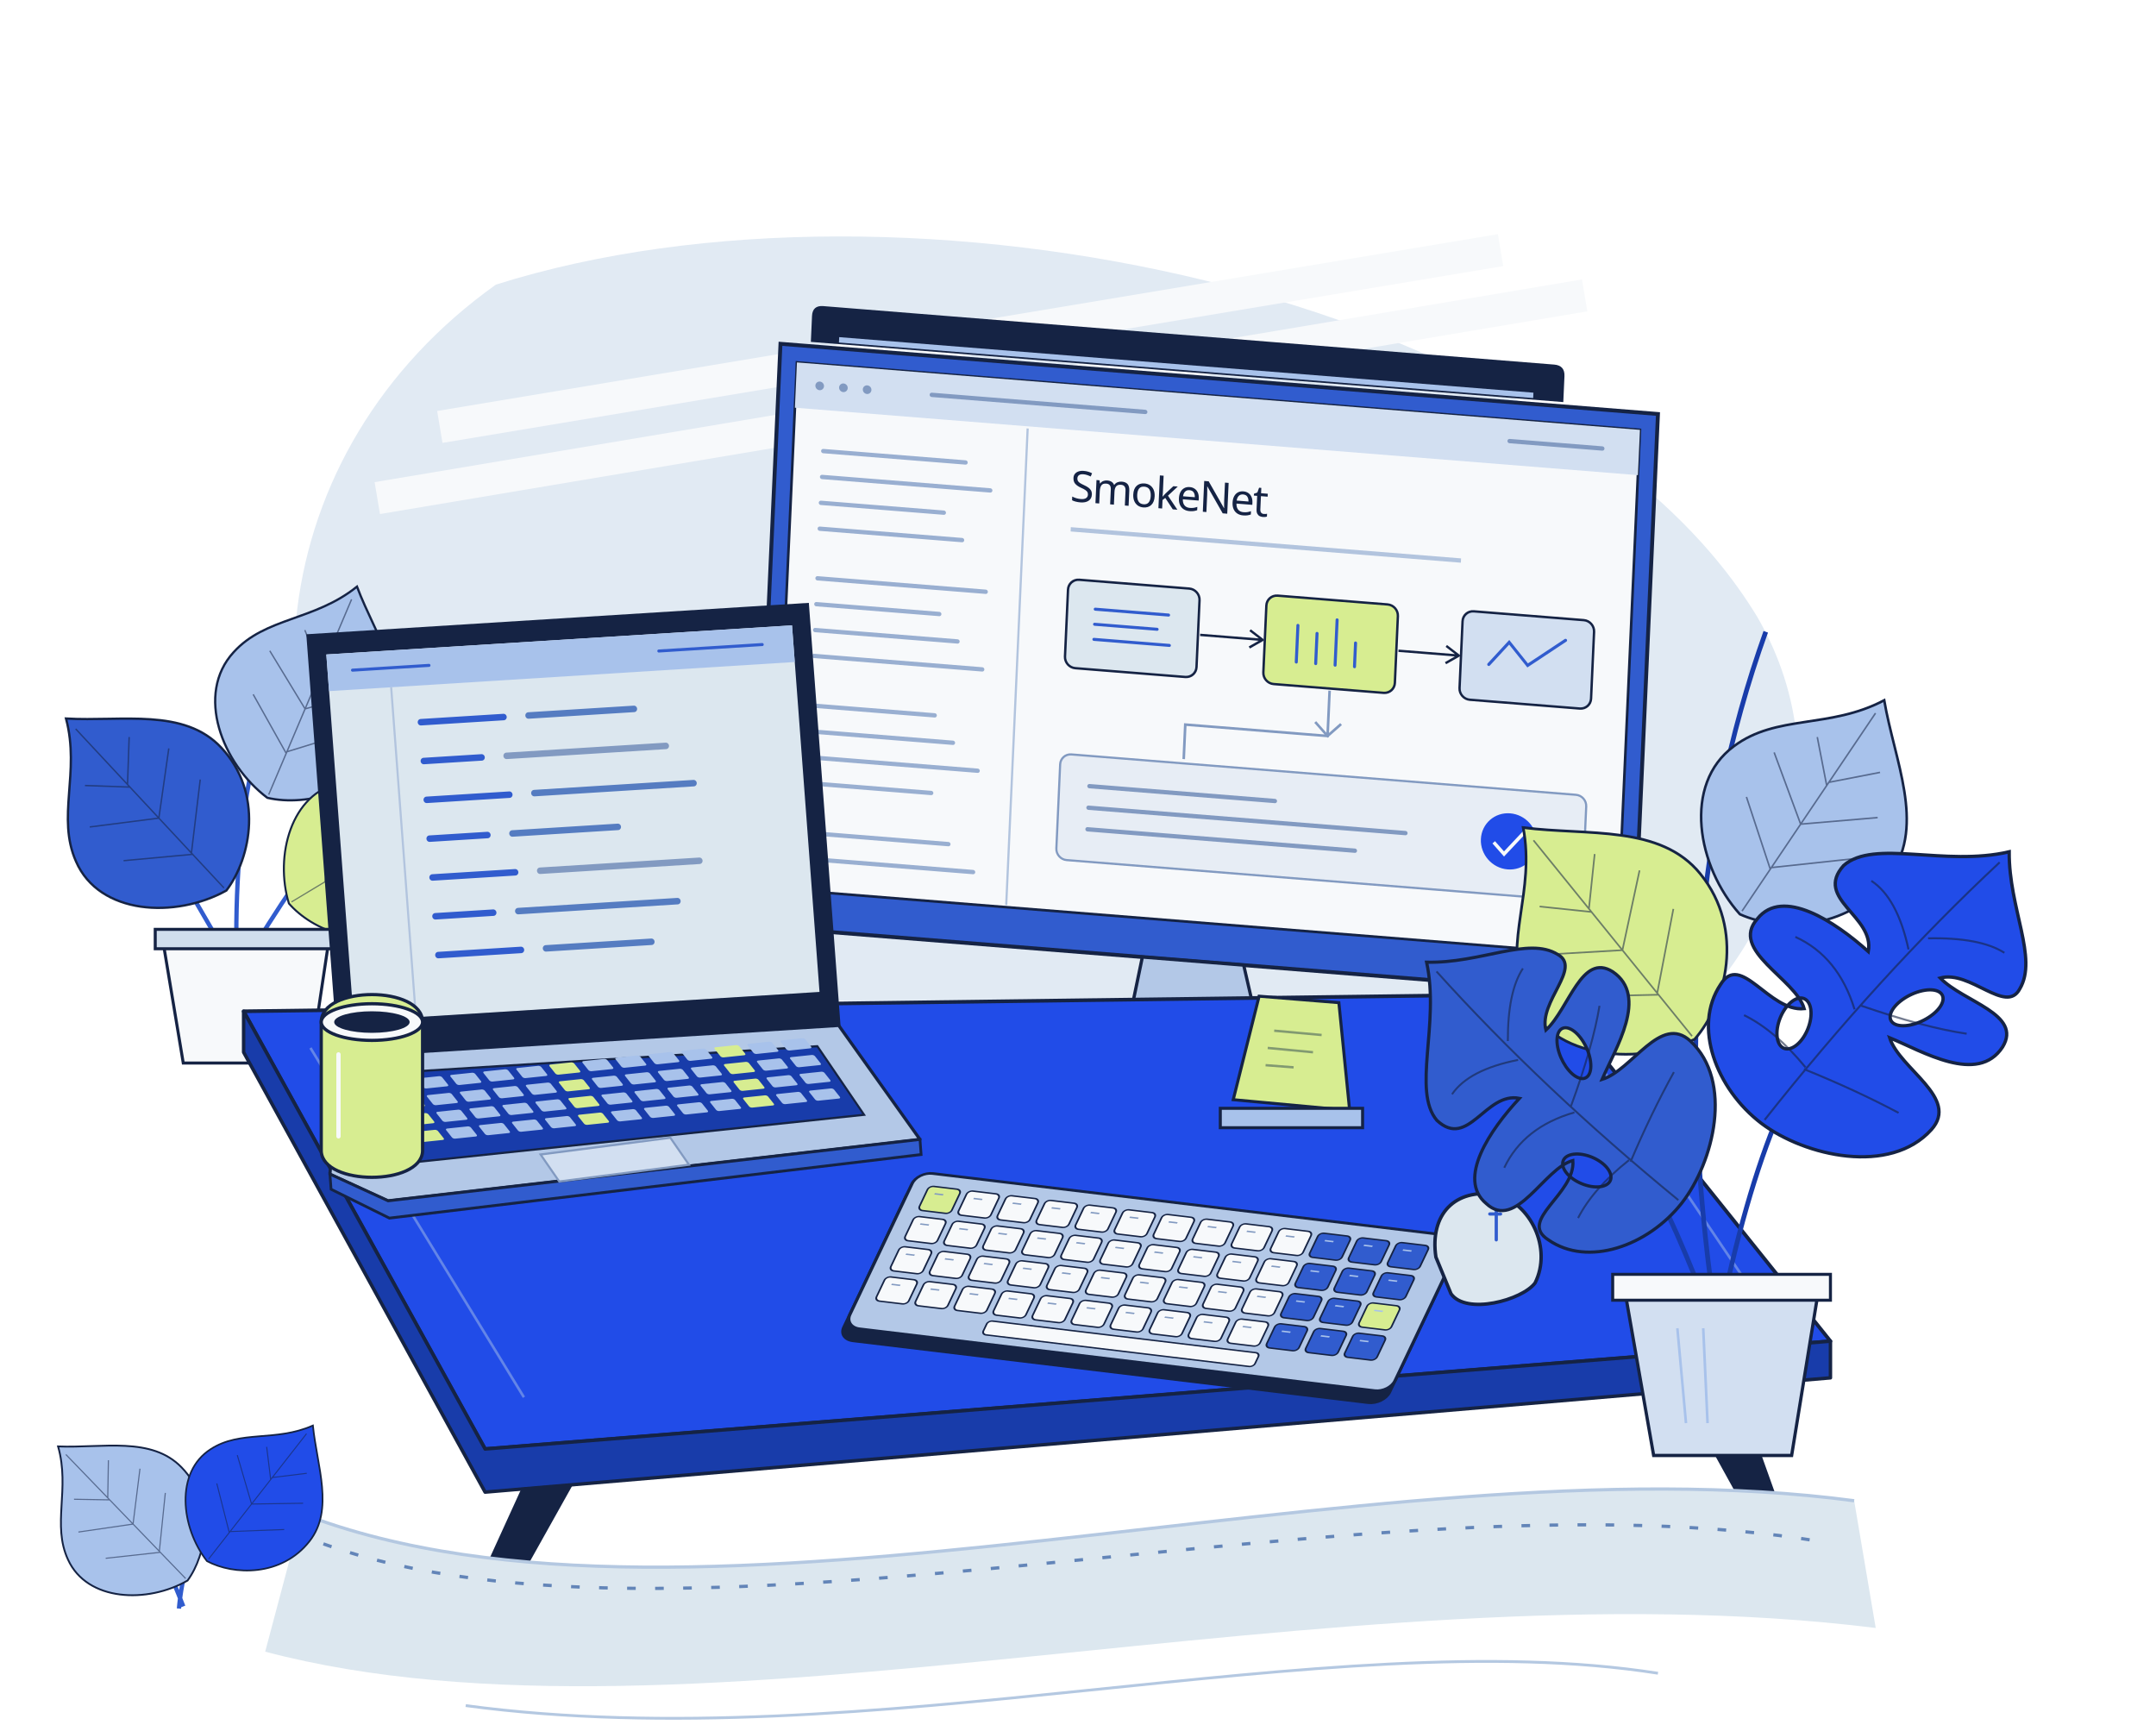
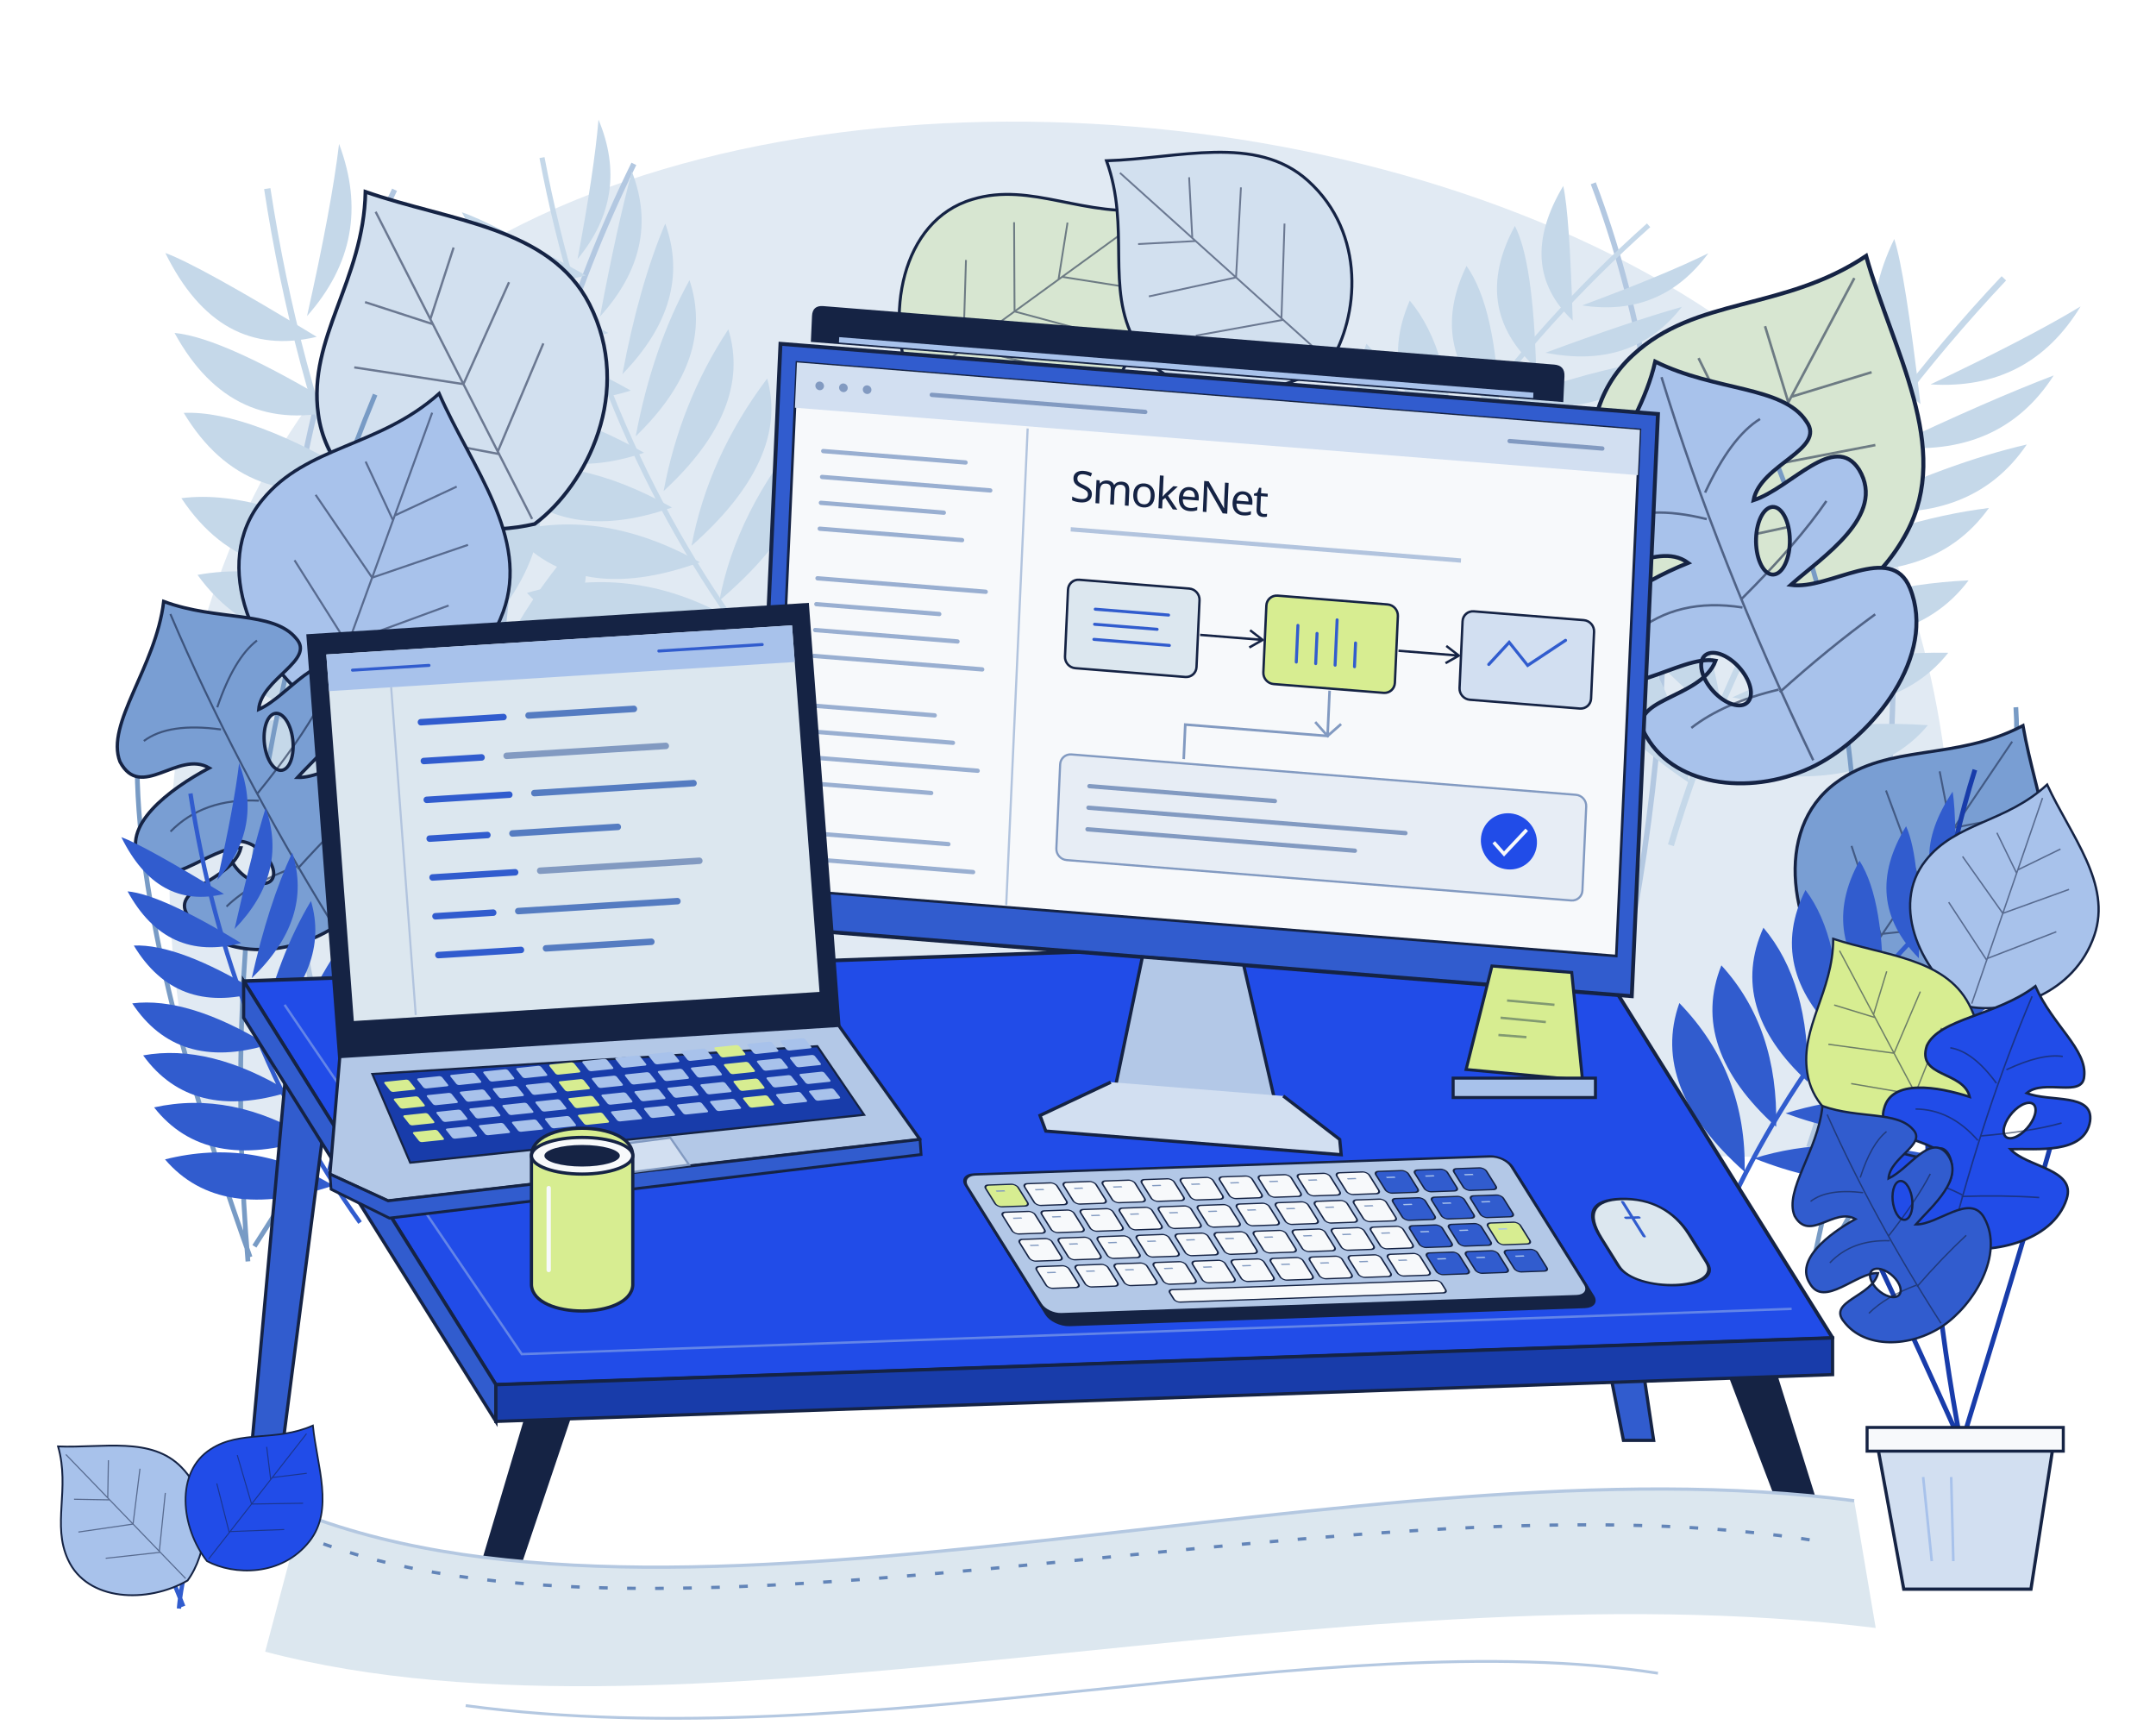
<svg xmlns="http://www.w3.org/2000/svg" viewBox="0 0 1000 800" fill="none" aria-hidden="true" class="botanical-drawing workspace-drawing">
  <defs>
    <clipPath id="botanical-duck-crop">
      <rect x="0" y="3.72" width="124" height="120.28" />
    </clipPath>
    <g id="workspace-leaf">
      <path d="M0 0C-32-8-62-39-51-70C-42-96-15-105 0-133C22-110 53-92 53-61C53-26 23-4 0 0Z" fill="currentColor" stroke="#152344" stroke-width="1.3" />
      <path d="M0-2V-125M0-28L-31-52M0-56L-32-79M0-80L-18-98M0-29L32-56M0-56L31-81M0-82L19-101" stroke="#152344" stroke-width=".8" opacity=".55" />
    </g>
    <g id="workspace-split-leaf">
      <path fill-rule="evenodd" d="M0 0C-24 2-49-11-52-32C-55-48-29-37-19-48C-30-55-59-45-59-63C-60-80-34-84-15-84C-23-97-47-85-47-104C-45-121-15-132 1-155C17-137 40-130 43-115C46-103 22-107 15-96C29-95 51-108 54-92C57-73 30-68 16-63C28-56 55-64 55-46C55-20 23-2 0 0ZM-20-32A5 9-20 1 0-16-49A5 9-20 1 0-20-32ZM19-73A4 8 22 1 0 13-87A4 8 22 1 0 19-73Z" fill="currentColor" stroke="#152344" stroke-width="1.4" />
      <path d="M0-2Q-5-80 1-149M-2-30Q-22-33-36-29M-3-62Q-23-74-42-68M-3-96Q-21-109-34-107M-2-29Q20-37 40-42M-2-65Q24-76 39-86M0-105Q16-120 28-122" stroke="#152344" stroke-width=".85" opacity=".6" />
    </g>
+     <g id="workspace-frond">
+       <path d="M0 0Q-24-130 16-267" stroke="currentColor" stroke-width="2.5" />
+       <g>
+         <path d="M-5 -26Q-74 -34 -87 -81Q-35 -71 -5 -26Z" fill="currentColor" />
+         <path d="M-5 -35Q62 -51 71 -91Q22 -70 -5 -35Z" fill="currentColor" />
+       </g>
+       <g>
+         <path d="M-5 -56Q-69 -64 -80 -111Q-35 -101 -5 -56Z" fill="currentColor" />
+         <path d="M-5 -65Q57 -81 65 -121Q22 -100 -5 -65Z" fill="currentColor" />
+       </g>
+       <g>
+         <path d="M-5 -86Q-64 -94 -73 -141Q-35 -131 -5 -86Z" fill="currentColor" />
+         <path d="M-5 -95Q52 -111 59 -151Q22 -130 -5 -95Z" fill="currentColor" />
+       </g>
+       <g>
+         <path d="M-5 -116Q-59 -124 -66 -171Q-35 -161 -5 -116Z" fill="currentColor" />
+         <path d="M-5 -125Q47 -141 53 -181Q22 -160 -5 -125Z" fill="currentColor" />
+       </g>
+       <g>
+         <path d="M3 -146Q-46 -154 -51 -201Q-27 -191 3 -146Z" fill="currentColor" />
+         <path d="M3 -155Q50 -171 55 -211Q30 -190 3 -155Z" fill="currentColor" />
+       </g>
+       <g>
+         <path d="M6 -176Q-38 -184 -41 -231Q-24 -221 6 -176Z" fill="currentColor" />
+         <path d="M6 -185Q48 -201 52 -241Q33 -220 6 -185Z" fill="currentColor" />
+       </g>
+       <g>
+         <path d="M9 -206Q-30 -214 -31 -261Q-21 -251 9 -206Z" fill="currentColor" />
+         <path d="M9 -215Q46 -231 49 -271Q36 -250 9 -215Z" fill="currentColor" />
+       </g>
+     </g>
  </defs>
  <g data-botanical-layer="back">
-     <path d="M230 132C420 72 724 136 815 286C858 360 822 443 768 485L189 453C106 349 122 209 230 132Z" fill="#e1eaf3" />
-     <path d="M204 198L696 116M175 231L735 137" stroke="#f7f9fb" stroke-width="15" />
-     <path d="M110 454Q106 346 143 289M111 453Q62 369 52 349M112 449Q163 363 190 359" stroke="#315cce" stroke-width="2" />
-     <use href="#workspace-leaf" transform="translate(124 370) rotate(23) scale(.8)" color="#a8c2eb" />
-     <use href="#workspace-leaf" transform="translate(105 413) rotate(-43) scale(.82)" color="#315cce" />
-     <use href="#workspace-leaf" transform="translate(134 419) rotate(59) scale(.7)" color="#d7ed91" />
-     <path d="M75 433H153L144 493H85Z" fill="#f7f9fb" stroke="#152344" stroke-width="1.4" />
-     <path d="M72 431H156V440H72Z" fill="#d0deed" stroke="#152344" stroke-width="1.4" />
-     <g transform="matrix(1 .08 -.045 1 369 160)">
+     <path d="M94 521C52 365 96 192 220 116C373 25 638 41 794 145C900 214 934 416 881 538Z" fill="#e1eaf3" />
+     <g stroke="#b3c8e1" stroke-width="2.5" fill="none">
+       <path d="M159 517Q92 277 183 88M240 484Q205 257 294 76M742 498Q803 254 739 85M839 532Q915 304 843 132" />
+     </g>
+     <g color="#c5d8e9">
+       <use href="#workspace-frond" transform="translate(240 381) rotate(-25) scale(1.18)" />
+       <use href="#workspace-frond" transform="translate(353 306) rotate(-27) scale(.95)" />
+       <use href="#workspace-frond" transform="translate(622 305) rotate(32) scale(.92)" />
+       <use href="#workspace-frond" transform="translate(775 392) rotate(27) scale(1.14)" />
+     </g>
+     <use href="#workspace-leaf" transform="translate(248 243) rotate(-27) scale(1.3)" color="#d2e0ef" />
+     <use href="#workspace-leaf" transform="translate(423 179) rotate(54) scale(1.05)" color="#d7e6d1" />
+     <use href="#workspace-leaf" transform="translate(617 168) rotate(-48) scale(1.05)" color="#d2e0ef" />
+     <use href="#workspace-leaf" transform="translate(775 289) rotate(28) scale(1.45)" color="#d7e6d1" />
+     <g stroke="#789bc5" stroke-width="2.2">
+       <path d="M115 585Q97 369 174 183M116 583Q55 413 65 328M118 578Q215 427 222 350" />
+       <path d="M842 581Q893 357 811 185M847 583Q941 421 935 328" />
+     </g>
+     <use href="#workspace-leaf" transform="translate(150 330) rotate(20) scale(1.18)" color="#a8c2eb" />
+     <use href="#workspace-split-leaf" transform="translate(155 430) rotate(-28) scale(1.1)" color="#799ed3" />
+     <use href="#workspace-leaf" transform="translate(190 463) rotate(49) scale(.95)" color="#d7ed91" />
+     <use href="#workspace-split-leaf" transform="translate(842 355) rotate(-22) scale(1.3)" color="#a8c2eb" />
+     <use href="#workspace-leaf" transform="translate(855 460) rotate(34) scale(1.12)" color="#799ed3" />
+     <use href="#workspace-frond" transform="translate(800 564) rotate(35) scale(.85)" color="#315cce" />
+     <use href="#workspace-frond" transform="translate(167 567) rotate(-25) scale(.8)" color="#315cce" />
+   </g>
+   <g data-botanical-layer="middle">
+     <g data-workspace-item="desk">
+       <path d="M135 471L116 679H130L157 470M711 455L753 668H767L735 454" fill="#315cce" stroke="#152344" stroke-width="1.5" />
+       <path d="M244 655L216 749H234L266 654M822 630L851 723H834L799 631" fill="#152344" />
+       <path d="M113 455L733 433.3L850 620.5L230 642.2Z" fill="#214ce8" stroke="#152344" stroke-width="1.7" stroke-linejoin="round" />
+       <path d="M113 455L230 642.2V659.2L113 472Z" fill="#315cce" stroke="#152344" stroke-width="1.5" />
+       <path d="M230 642.2L850 620.5V637.5L230 659.2Z" fill="#183caa" stroke="#152344" stroke-width="1.5" />
+       <path d="M132 466L242 628L831 607" stroke="#6385e8" stroke-width="1.1" />
+     </g>
+     <g data-workspace-item="monitor" transform="matrix(1 .08 -.045 1 369 160)">
      <path d="M12-19H351Q356-19 356-14V-2H7V-14Q7-19 12-19Z" fill="#152344" />
      <path d="M20-4H342" stroke="#a8c2eb" stroke-width="2.5" />
      <path d="M-7 0H400V270H-7Z" fill="#315cce" stroke="#152344" stroke-width="1.8" />
      <path d="M1 8H392V252H1Z" fill="#f7f9fb" stroke="#152344" stroke-width="1.2" />
      <path d="M1 8H392V29H1Z" fill="#d2dff1" />
      <circle cx="12" cy="18" r="2" fill="#829ac1" />
      <circle cx="23" cy="18" r="2" fill="#829ac1" />
      <circle cx="34" cy="18" r="2" fill="#829ac1" />
      <path d="M64 18H163M332 18H375" stroke="#829ac1" stroke-width="2" stroke-linecap="round" />
      <path d="M109 30V251" stroke="#b2c4de" />
      <g stroke="#99afd1" stroke-width="2" stroke-linecap="round">
        <path d="M15 48h66" />
        <path d="M15 60h78" />
        <path d="M15 72h57" />
        <path d="M15 84h66" />
        <path d="M15 107h78" />
        <path d="M15 119h57" />
        <path d="M15 131h66" />
        <path d="M15 143h78" />
        <path d="M15 166h57" />
        <path d="M15 178h66" />
        <path d="M15 190h78" />
        <path d="M15 202h57" />
        <path d="M15 225h66" />
        <path d="M15 237h78" />
      </g>
      <text x="130" y="62" fill="#152344" font-family="sans-serif" font-size="20" letter-spacing="-.8">SmokeNet</text>
      <path d="M131 75H312" stroke="#b2c4de" stroke-width="2" />
      <g stroke="#152344" stroke-width="1.1" stroke-linejoin="round">
        <rect x="131" y="98" width="61" height="41" rx="5" fill="#dce7ef" />
        <rect x="223" y="98" width="61" height="41" rx="5" fill="#d7ed91" />
        <rect x="314" y="98" width="61" height="41" rx="5" fill="#d2dff1" />
        <path d="M193 119H222M216 115L222 119L216 123M285 119H313M307 115L313 119L307 123" />
      </g>
      <g stroke="#315cce" stroke-width="1.4" stroke-linecap="round">
        <path d="M144 111H178M144 118H173M144 125H179M238 111V128M247 114V128M256 107V128M265 117V128M327 122L336 111L345 121L362 108" />
      </g>
      <path d="M254 140V161H188V177M248 155L254 161L260 155" stroke="#829ac1" stroke-width="1.2" />
      <rect x="131" y="179" width="244" height="49" rx="5" fill="#e7edf5" stroke="#829ac1" />
      <path d="M145 193H231M145 203H292M145 213H269" stroke="#829ac1" stroke-width="2" stroke-linecap="round" />
      <circle cx="340" cy="203" r="13" fill="#214ce8" />
      <path d="M333 204L338 209L348 197" stroke="#f7f9fb" stroke-width="1.6" />
      <path d="M173 270L161 345H241L220 270Z" fill="#b3c8e7" stroke="#152344" stroke-width="1.5" />
      <path d="M161 329L129 347L132 354H269L268 347L241 329" fill="#d2dff1" stroke="#152344" stroke-width="1.5" />
    </g>
-   </g>
-   <g data-botanical-layer="middle">
-     <path d="M113 469L720 461L849 622L225 672Z" fill="#214ce8" stroke="#152344" stroke-width="1.7" stroke-linejoin="round" />
-     <path d="M225 672L849 622V639L225 692L113 488V469Z" fill="#183caa" stroke="#152344" stroke-width="1.6" stroke-linejoin="round" />
-     <path d="M242 690L216 747H233L266 688M806 644L831 714H817L780 647" fill="#152344" />
-     <path d="M144 486L243 648M736 485L817 605" stroke="#6385e8" stroke-width="1.2" />
-     <g transform="matrix(.96 -.06 .075 1 143 295)">
+     <g data-workspace-item="laptop" transform="matrix(.96 -.06 .075 1 143 295)">
      <path d="M0 0H241V195H0Z" fill="#152344" stroke="#152344" stroke-width="1.8" />
      <path d="M8 9H233V179H8Z" fill="#dce7ef" />
      <path d="M8 9H233V26H8Z" fill="#a8c2eb" />
      <path d="M20 17H57M168 17H218" stroke="#315cce" stroke-width="1.4" stroke-linecap="round" />
      <path d="M38 26V178" stroke="#b2c4de" />
      <g stroke-width="3" stroke-linecap="round">
        <path d="M51 43h40" stroke="#315cce" />
        <path d="M103 43h51" stroke="#557cc1" />
      </g>
      <g stroke-width="3" stroke-linecap="round">
        <path d="M51 61h28" stroke="#315cce" />
        <path d="M91 61h77" stroke="#829ac1" />
      </g>
      <g stroke-width="3" stroke-linecap="round">
        <path d="M51 79h40" stroke="#315cce" />
        <path d="M103 79h77" stroke="#557cc1" />
      </g>
      <g stroke-width="3" stroke-linecap="round">
        <path d="M51 97h28" stroke="#315cce" />
        <path d="M91 97h51" stroke="#557cc1" />
      </g>
      <g stroke-width="3" stroke-linecap="round">
        <path d="M51 115h40" stroke="#315cce" />
        <path d="M103 115h77" stroke="#829ac1" />
      </g>
      <g stroke-width="3" stroke-linecap="round">
        <path d="M51 133h28" stroke="#315cce" />
        <path d="M91 133h77" stroke="#557cc1" />
      </g>
      <g stroke-width="3" stroke-linecap="round">
        <path d="M51 151h40" stroke="#315cce" />
        <path d="M103 151h51" stroke="#557cc1" />
      </g>
      <path d="M0 195H241L276 250L18 263L-9 249Z" fill="#b3c8e7" stroke="#152344" stroke-width="1.5" stroke-linejoin="round" />
      <path d="M-9 249L18 263L276 250V257L18 271L-9 256Z" fill="#315cce" stroke="#152344" stroke-width="1.3" />
      <path d="M15 204H230L250 237L30 246Z" fill="#183caa" stroke="#152344" />
      <g transform="matrix(1 -.04 .5 .7 20 208)">
        <rect x="0" width="12" height="7" rx="1" fill="#d7ed91" />
        <rect x="16" width="12" height="7" rx="1" fill="#a8c2eb" />
        <rect x="32" width="12" height="7" rx="1" fill="#a8c2eb" />
        <rect x="48" width="12" height="7" rx="1" fill="#a8c2eb" />
        <rect x="64" width="12" height="7" rx="1" fill="#a8c2eb" />
        <rect x="80" width="12" height="7" rx="1" fill="#d7ed91" />
        <rect x="96" width="12" height="7" rx="1" fill="#a8c2eb" />
        <rect x="112" width="12" height="7" rx="1" fill="#a8c2eb" />
        <rect x="128" width="12" height="7" rx="1" fill="#a8c2eb" />
        <rect x="144" width="12" height="7" rx="1" fill="#a8c2eb" />
        <rect x="160" width="12" height="7" rx="1" fill="#d7ed91" />
        <rect x="176" width="12" height="7" rx="1" fill="#a8c2eb" />
        <rect x="192" width="12" height="7" rx="1" fill="#a8c2eb" />
      </g>
      <g transform="matrix(1 -.04 .5 .7 24 216)">
        <rect x="0" width="12" height="7" rx="1" fill="#d7ed91" />
        <rect x="16" width="12" height="7" rx="1" fill="#a8c2eb" />
        <rect x="32" width="12" height="7" rx="1" fill="#a8c2eb" />
        <rect x="48" width="12" height="7" rx="1" fill="#a8c2eb" />
        <rect x="64" width="12" height="7" rx="1" fill="#a8c2eb" />
        <rect x="80" width="12" height="7" rx="1" fill="#d7ed91" />
        <rect x="96" width="12" height="7" rx="1" fill="#a8c2eb" />
        <rect x="112" width="12" height="7" rx="1" fill="#a8c2eb" />
        <rect x="128" width="12" height="7" rx="1" fill="#a8c2eb" />
        <rect x="144" width="12" height="7" rx="1" fill="#a8c2eb" />
        <rect x="160" width="12" height="7" rx="1" fill="#d7ed91" />
        <rect x="176" width="12" height="7" rx="1" fill="#a8c2eb" />
        <rect x="192" width="12" height="7" rx="1" fill="#a8c2eb" />
      </g>
      <g transform="matrix(1 -.04 .5 .7 28 224)">
        <rect x="0" width="12" height="7" rx="1" fill="#d7ed91" />
        <rect x="16" width="12" height="7" rx="1" fill="#a8c2eb" />
        <rect x="32" width="12" height="7" rx="1" fill="#a8c2eb" />
        <rect x="48" width="12" height="7" rx="1" fill="#a8c2eb" />
        <rect x="64" width="12" height="7" rx="1" fill="#a8c2eb" />
        <rect x="80" width="12" height="7" rx="1" fill="#d7ed91" />
        <rect x="96" width="12" height="7" rx="1" fill="#a8c2eb" />
        <rect x="112" width="12" height="7" rx="1" fill="#a8c2eb" />
        <rect x="128" width="12" height="7" rx="1" fill="#a8c2eb" />
        <rect x="144" width="12" height="7" rx="1" fill="#a8c2eb" />
        <rect x="160" width="12" height="7" rx="1" fill="#d7ed91" />
        <rect x="176" width="12" height="7" rx="1" fill="#a8c2eb" />
        <rect x="192" width="12" height="7" rx="1" fill="#a8c2eb" />
      </g>
      <g transform="matrix(1 -.04 .5 .7 32 232)">
        <rect x="0" width="12" height="7" rx="1" fill="#d7ed91" />
        <rect x="16" width="12" height="7" rx="1" fill="#a8c2eb" />
        <rect x="32" width="12" height="7" rx="1" fill="#a8c2eb" />
        <rect x="48" width="12" height="7" rx="1" fill="#a8c2eb" />
        <rect x="64" width="12" height="7" rx="1" fill="#a8c2eb" />
        <rect x="80" width="12" height="7" rx="1" fill="#d7ed91" />
        <rect x="96" width="12" height="7" rx="1" fill="#a8c2eb" />
        <rect x="112" width="12" height="7" rx="1" fill="#a8c2eb" />
        <rect x="128" width="12" height="7" rx="1" fill="#a8c2eb" />
        <rect x="144" width="12" height="7" rx="1" fill="#a8c2eb" />
        <rect x="160" width="12" height="7" rx="1" fill="#d7ed91" />
        <rect x="176" width="12" height="7" rx="1" fill="#a8c2eb" />
        <rect x="192" width="12" height="7" rx="1" fill="#a8c2eb" />
      </g>
      <path d="M93 246L156 242L164 255L101 259Z" fill="#d2dff1" stroke="#829ac1" />
    </g>
-     <g transform="matrix(1 .12 -.38 .8 423 549)">
+     <g data-workspace-item="keyboard" transform="matrix(1 -.035 .45 .72 448.25 549.95)">
      <rect x="0" y="0" width="253" height="90" rx="7" fill="#152344" stroke="#152344" stroke-width="1.5" />
      <rect x="0" y="-7" width="253" height="90" rx="7" fill="#b3c8e7" stroke="#152344" stroke-width="1.5" />
      <g>
        <g transform="translate(8 0)">
          <rect width="15" height="14" rx="2.2" fill="#d7ed91" stroke="#152344" stroke-width=".8" />
          <path d="M4 4H8" stroke="#829ac1" stroke-width=".8" />
        </g>
        <g transform="translate(26.1 0)">
          <rect width="15" height="14" rx="2.2" fill="#f7f9fb" stroke="#152344" stroke-width=".8" />
          <path d="M4 4H8" stroke="#829ac1" stroke-width=".8" />
        </g>
        <g transform="translate(44.2 0)">
          <rect width="15" height="14" rx="2.2" fill="#f7f9fb" stroke="#152344" stroke-width=".8" />
          <path d="M4 4H8" stroke="#829ac1" stroke-width=".8" />
        </g>
        <g transform="translate(62.3 0)">
          <rect width="15" height="14" rx="2.2" fill="#f7f9fb" stroke="#152344" stroke-width=".8" />
          <path d="M4 4H8" stroke="#829ac1" stroke-width=".8" />
        </g>
        <g transform="translate(80.4 0)">
          <rect width="15" height="14" rx="2.2" fill="#f7f9fb" stroke="#152344" stroke-width=".8" />
          <path d="M4 4H8" stroke="#829ac1" stroke-width=".8" />
        </g>
        <g transform="translate(98.5 0)">
          <rect width="15" height="14" rx="2.2" fill="#f7f9fb" stroke="#152344" stroke-width=".8" />
          <path d="M4 4H8" stroke="#829ac1" stroke-width=".8" />
        </g>
        <g transform="translate(116.6 0)">
          <rect width="15" height="14" rx="2.2" fill="#f7f9fb" stroke="#152344" stroke-width=".8" />
          <path d="M4 4H8" stroke="#829ac1" stroke-width=".8" />
        </g>
        <g transform="translate(134.7 0)">
          <rect width="15" height="14" rx="2.2" fill="#f7f9fb" stroke="#152344" stroke-width=".8" />
          <path d="M4 4H8" stroke="#829ac1" stroke-width=".8" />
        </g>
        <g transform="translate(152.8 0)">
          <rect width="15" height="14" rx="2.2" fill="#f7f9fb" stroke="#152344" stroke-width=".8" />
          <path d="M4 4H8" stroke="#829ac1" stroke-width=".8" />
        </g>
        <g transform="translate(170.9 0)">
          <rect width="15" height="14" rx="2.2" fill="#f7f9fb" stroke="#152344" stroke-width=".8" />
          <path d="M4 4H8" stroke="#829ac1" stroke-width=".8" />
        </g>
        <g transform="translate(189 0)">
          <rect width="15" height="14" rx="2.2" fill="#315cce" stroke="#152344" stroke-width=".8" />
          <path d="M4 4H8" stroke="#a8c2eb" stroke-width=".8" />
        </g>
        <g transform="translate(207.1 0)">
          <rect width="15" height="14" rx="2.2" fill="#315cce" stroke="#152344" stroke-width=".8" />
          <path d="M4 4H8" stroke="#a8c2eb" stroke-width=".8" />
        </g>
        <g transform="translate(225.2 0)">
          <rect width="15" height="14" rx="2.2" fill="#315cce" stroke="#152344" stroke-width=".8" />
          <path d="M4 4H8" stroke="#a8c2eb" stroke-width=".8" />
        </g>
      </g>
      <g>
        <g transform="translate(8 17.5)">
          <rect width="15" height="14" rx="2.2" fill="#f7f9fb" stroke="#152344" stroke-width=".8" />
          <path d="M4 4H8" stroke="#829ac1" stroke-width=".8" />
        </g>
        <g transform="translate(26.1 17.5)">
          <rect width="15" height="14" rx="2.2" fill="#f7f9fb" stroke="#152344" stroke-width=".8" />
          <path d="M4 4H8" stroke="#829ac1" stroke-width=".8" />
        </g>
        <g transform="translate(44.2 17.5)">
          <rect width="15" height="14" rx="2.2" fill="#f7f9fb" stroke="#152344" stroke-width=".8" />
          <path d="M4 4H8" stroke="#829ac1" stroke-width=".8" />
        </g>
        <g transform="translate(62.3 17.5)">
          <rect width="15" height="14" rx="2.2" fill="#f7f9fb" stroke="#152344" stroke-width=".8" />
          <path d="M4 4H8" stroke="#829ac1" stroke-width=".8" />
        </g>
        <g transform="translate(80.4 17.5)">
          <rect width="15" height="14" rx="2.2" fill="#f7f9fb" stroke="#152344" stroke-width=".8" />
          <path d="M4 4H8" stroke="#829ac1" stroke-width=".8" />
        </g>
        <g transform="translate(98.5 17.5)">
          <rect width="15" height="14" rx="2.2" fill="#f7f9fb" stroke="#152344" stroke-width=".8" />
          <path d="M4 4H8" stroke="#829ac1" stroke-width=".8" />
        </g>
        <g transform="translate(116.6 17.5)">
          <rect width="15" height="14" rx="2.2" fill="#f7f9fb" stroke="#152344" stroke-width=".8" />
          <path d="M4 4H8" stroke="#829ac1" stroke-width=".8" />
        </g>
        <g transform="translate(134.7 17.5)">
          <rect width="15" height="14" rx="2.2" fill="#f7f9fb" stroke="#152344" stroke-width=".8" />
          <path d="M4 4H8" stroke="#829ac1" stroke-width=".8" />
        </g>
        <g transform="translate(152.8 17.5)">
          <rect width="15" height="14" rx="2.2" fill="#f7f9fb" stroke="#152344" stroke-width=".8" />
          <path d="M4 4H8" stroke="#829ac1" stroke-width=".8" />
        </g>
        <g transform="translate(170.9 17.5)">
          <rect width="15" height="14" rx="2.2" fill="#f7f9fb" stroke="#152344" stroke-width=".8" />
          <path d="M4 4H8" stroke="#829ac1" stroke-width=".8" />
        </g>
        <g transform="translate(189 17.5)">
          <rect width="15" height="14" rx="2.2" fill="#315cce" stroke="#152344" stroke-width=".8" />
          <path d="M4 4H8" stroke="#a8c2eb" stroke-width=".8" />
        </g>
        <g transform="translate(207.1 17.5)">
          <rect width="15" height="14" rx="2.2" fill="#315cce" stroke="#152344" stroke-width=".8" />
          <path d="M4 4H8" stroke="#a8c2eb" stroke-width=".8" />
        </g>
        <g transform="translate(225.2 17.5)">
          <rect width="15" height="14" rx="2.2" fill="#315cce" stroke="#152344" stroke-width=".8" />
          <path d="M4 4H8" stroke="#a8c2eb" stroke-width=".8" />
        </g>
      </g>
      <g>
        <g transform="translate(8 35)">
          <rect width="15" height="14" rx="2.2" fill="#f7f9fb" stroke="#152344" stroke-width=".8" />
          <path d="M4 4H8" stroke="#829ac1" stroke-width=".8" />
        </g>
        <g transform="translate(26.1 35)">
          <rect width="15" height="14" rx="2.2" fill="#f7f9fb" stroke="#152344" stroke-width=".8" />
          <path d="M4 4H8" stroke="#829ac1" stroke-width=".8" />
        </g>
        <g transform="translate(44.2 35)">
          <rect width="15" height="14" rx="2.2" fill="#f7f9fb" stroke="#152344" stroke-width=".8" />
          <path d="M4 4H8" stroke="#829ac1" stroke-width=".8" />
        </g>
        <g transform="translate(62.3 35)">
          <rect width="15" height="14" rx="2.2" fill="#f7f9fb" stroke="#152344" stroke-width=".8" />
          <path d="M4 4H8" stroke="#829ac1" stroke-width=".8" />
        </g>
        <g transform="translate(80.4 35)">
          <rect width="15" height="14" rx="2.2" fill="#f7f9fb" stroke="#152344" stroke-width=".8" />
          <path d="M4 4H8" stroke="#829ac1" stroke-width=".8" />
        </g>
        <g transform="translate(98.5 35)">
          <rect width="15" height="14" rx="2.2" fill="#f7f9fb" stroke="#152344" stroke-width=".8" />
          <path d="M4 4H8" stroke="#829ac1" stroke-width=".8" />
        </g>
        <g transform="translate(116.6 35)">
          <rect width="15" height="14" rx="2.2" fill="#f7f9fb" stroke="#152344" stroke-width=".8" />
          <path d="M4 4H8" stroke="#829ac1" stroke-width=".8" />
        </g>
        <g transform="translate(134.7 35)">
          <rect width="15" height="14" rx="2.2" fill="#f7f9fb" stroke="#152344" stroke-width=".8" />
          <path d="M4 4H8" stroke="#829ac1" stroke-width=".8" />
        </g>
        <g transform="translate(152.8 35)">
          <rect width="15" height="14" rx="2.2" fill="#f7f9fb" stroke="#152344" stroke-width=".8" />
          <path d="M4 4H8" stroke="#829ac1" stroke-width=".8" />
        </g>
        <g transform="translate(170.9 35)">
          <rect width="15" height="14" rx="2.2" fill="#f7f9fb" stroke="#152344" stroke-width=".8" />
          <path d="M4 4H8" stroke="#829ac1" stroke-width=".8" />
        </g>
        <g transform="translate(189 35)">
          <rect width="15" height="14" rx="2.2" fill="#315cce" stroke="#152344" stroke-width=".8" />
          <path d="M4 4H8" stroke="#a8c2eb" stroke-width=".8" />
        </g>
        <g transform="translate(207.1 35)">
          <rect width="15" height="14" rx="2.2" fill="#315cce" stroke="#152344" stroke-width=".8" />
          <path d="M4 4H8" stroke="#a8c2eb" stroke-width=".8" />
        </g>
        <g transform="translate(225.2 35)">
          <rect width="15" height="14" rx="2.2" fill="#d7ed91" stroke="#152344" stroke-width=".8" />
          <path d="M4 4H8" stroke="#a8c2eb" stroke-width=".8" />
        </g>
      </g>
      <g>
        <g transform="translate(8 52.5)">
          <rect width="15" height="14" rx="2.2" fill="#f7f9fb" stroke="#152344" stroke-width=".8" />
          <path d="M4 4H8" stroke="#829ac1" stroke-width=".8" />
        </g>
        <g transform="translate(26.1 52.5)">
          <rect width="15" height="14" rx="2.2" fill="#f7f9fb" stroke="#152344" stroke-width=".8" />
          <path d="M4 4H8" stroke="#829ac1" stroke-width=".8" />
        </g>
        <g transform="translate(44.2 52.5)">
          <rect width="15" height="14" rx="2.2" fill="#f7f9fb" stroke="#152344" stroke-width=".8" />
          <path d="M4 4H8" stroke="#829ac1" stroke-width=".8" />
        </g>
        <g transform="translate(62.3 52.5)">
          <rect width="15" height="14" rx="2.2" fill="#f7f9fb" stroke="#152344" stroke-width=".8" />
          <path d="M4 4H8" stroke="#829ac1" stroke-width=".8" />
        </g>
        <g transform="translate(80.4 52.5)">
          <rect width="15" height="14" rx="2.2" fill="#f7f9fb" stroke="#152344" stroke-width=".8" />
          <path d="M4 4H8" stroke="#829ac1" stroke-width=".8" />
        </g>
        <g transform="translate(98.5 52.5)">
          <rect width="15" height="14" rx="2.2" fill="#f7f9fb" stroke="#152344" stroke-width=".8" />
          <path d="M4 4H8" stroke="#829ac1" stroke-width=".8" />
        </g>
        <g transform="translate(116.6 52.5)">
          <rect width="15" height="14" rx="2.2" fill="#f7f9fb" stroke="#152344" stroke-width=".8" />
          <path d="M4 4H8" stroke="#829ac1" stroke-width=".8" />
        </g>
        <g transform="translate(134.7 52.5)">
          <rect width="15" height="14" rx="2.2" fill="#f7f9fb" stroke="#152344" stroke-width=".8" />
          <path d="M4 4H8" stroke="#829ac1" stroke-width=".8" />
        </g>
        <g transform="translate(152.8 52.5)">
          <rect width="15" height="14" rx="2.2" fill="#f7f9fb" stroke="#152344" stroke-width=".8" />
          <path d="M4 4H8" stroke="#829ac1" stroke-width=".8" />
        </g>
        <g transform="translate(170.9 52.5)">
          <rect width="15" height="14" rx="2.2" fill="#f7f9fb" stroke="#152344" stroke-width=".8" />
          <path d="M4 4H8" stroke="#829ac1" stroke-width=".8" />
        </g>
        <g transform="translate(189 52.5)">
          <rect width="15" height="14" rx="2.2" fill="#315cce" stroke="#152344" stroke-width=".8" />
          <path d="M4 4H8" stroke="#a8c2eb" stroke-width=".8" />
        </g>
        <g transform="translate(207.1 52.5)">
          <rect width="15" height="14" rx="2.2" fill="#315cce" stroke="#152344" stroke-width=".8" />
          <path d="M4 4H8" stroke="#a8c2eb" stroke-width=".8" />
        </g>
        <g transform="translate(225.2 52.5)">
          <rect width="15" height="14" rx="2.2" fill="#315cce" stroke="#152344" stroke-width=".8" />
          <path d="M4 4H8" stroke="#a8c2eb" stroke-width=".8" />
        </g>
      </g>
      <rect x="62" y="70" width="126" height="8" rx="2" fill="#f7f9fb" stroke="#152344" stroke-width=".8" />
    </g>
-     <g transform="translate(-45 -10)">
-       <path d="M739 564C720 561 708 573 711 593L718 610C725 620 751 613 757 605C765 589 755 568 739 564Z" fill="#dce7ef" stroke="#152344" stroke-width="1.6" />
-       <path d="M739 565L739 585M736 573L741 573" stroke="#315cce" stroke-width="1.5" stroke-linecap="round" />
-     </g>
-     <path d="M196 534V474C196 457 149 457 149 474V534C150 550 195 550 196 534Z" fill="#d7ed91" stroke="#152344" stroke-width="1.5" />
-     <ellipse cx="172.5" cy="474" rx="23.5" ry="8.5" fill="#f7f9fb" stroke="#152344" stroke-width="1.5" />
-     <ellipse cx="172.5" cy="474" rx="17.5" ry="5" fill="#152344" />
-     <path d="M157 489V527" stroke="#f7f9fb" stroke-width="2" stroke-linecap="round" />
-     <path d="M572 510L584 462L621 465L626 515Z" fill="#d7ed91" stroke="#152344" stroke-width="1.4" />
-     <path d="M566 514H632V523H566Z" fill="#a8c2eb" stroke="#152344" stroke-width="1.4" />
-     <path d="M591 478L613 480M588 486L609 488M587 494L600 495" stroke="#829a71" stroke-width="1.1" />
+     <g data-workspace-item="mouse" transform="matrix(1 -.035 .45 .72 731.75 556.75)">
+       <path d="M0 24C0 8 7 0 20 0C34 0 41 9 41 24V42C41 60 0 60 0 42Z" fill="#dce7ef" stroke="#152344" stroke-width="1.6" />
+       <path d="M20 2V24M17 12H23" stroke="#315cce" stroke-width="1.5" stroke-linecap="round" />
+     </g>
+     <g data-workspace-item="tumbler" transform="translate(97.5 62)">
+       <path d="M196 534V474C196 457 149 457 149 474V534C150 550 195 550 196 534Z" fill="#d7ed91" stroke="#152344" stroke-width="1.5" />
+       <ellipse cx="172.5" cy="474" rx="23.5" ry="8.5" fill="#f7f9fb" stroke="#152344" stroke-width="1.5" />
+       <ellipse cx="172.5" cy="474" rx="17.5" ry="5" fill="#152344" />
+       <path d="M157 489V527" stroke="#f7f9fb" stroke-width="2" stroke-linecap="round" />
+     </g>
+     <g data-workspace-item="phone-stand" transform="translate(108 -14)">
+       <path d="M572 510L584 462L621 465L626 515Z" fill="#d7ed91" stroke="#152344" stroke-width="1.4" />
+       <path d="M566 514H632V523H566Z" fill="#a8c2eb" stroke="#152344" stroke-width="1.4" />
+       <path d="M591 478L613 480M588 486L609 488M587 494L600 495" stroke="#829a71" stroke-width="1.1" />
+     </g>
    <path d="M140 702C324 773 635 666 860 696L870 755C620 724 320 818 123 766Z" fill="#dce7ef" />
    <path d="M150 716C320 777 635 680 845 715" stroke="#6385b8" stroke-width="1.5" stroke-dasharray="4 9" />
    <path class="botanical-route-edge" pathLength="1" d="M140 702C324 773 635 666 860 696" stroke="#b4c8e1" stroke-width="1.5" />
  </g>
  <g data-botanical-layer="front">
-     <path d="M797 619Q768 435 819 293M797 615Q821 494 862 462M795 615Q760 521 732 502" stroke="#183caa" stroke-width="2.2" />
-     <use href="#workspace-leaf" transform="translate(807 424) rotate(34) scale(.9)" color="#a8c2eb" />
-     <use href="#workspace-leaf" transform="translate(786 482) rotate(-39) scale(.95)" color="#d7ed91" />
-     <use href="#workspace-split-leaf" transform="translate(817 521) rotate(42) scale(1.1)" color="#214ce8" />
-     <use href="#workspace-split-leaf" transform="translate(780 558) rotate(-47) scale(1.05)" color="#315cce" />
-     <path d="M753 595H844L831 675H767Z" fill="#d2dff1" stroke="#152344" stroke-width="1.5" />
-     <path d="M748 591H849V603H748Z" fill="#f7f9fb" stroke="#152344" stroke-width="1.4" />
-     <path d="M778 616L782 660M790 616L792 660" stroke="#a8c2eb" stroke-width="1.2" />
+     <g data-workspace-item="floor-plant">
+       <path d="M910 672Q875 488 916 357M910 669Q945 555 957 510M909 668Q869 579 856 555" stroke="#183caa" stroke-width="2.2" />
+       <use href="#workspace-leaf" transform="translate(914 467) rotate(19) scale(.82)" color="#a8c2eb" />
+       <use href="#workspace-leaf" transform="translate(899 527) rotate(-28) scale(.78)" color="#d7ed91" />
+       <use href="#workspace-split-leaf" transform="translate(904 578) rotate(18) scale(.82)" color="#214ce8" />
+       <use href="#workspace-split-leaf" transform="translate(901 615) rotate(-29) scale(.75)" color="#315cce" />
+       <path d="M870 666H953L942 737H883Z" fill="#d2dff1" stroke="#152344" stroke-width="1.5" />
+       <path d="M866 662H957V673H866Z" fill="#f7f9fb" stroke="#152344" stroke-width="1.4" />
+       <path d="M892 685L896 724M905 685L906 724" stroke="#a8c2eb" stroke-width="1.2" />
+     </g>
    <path d="M83 746Q87 702 121 672M85 745Q68 700 48 690" stroke="#315cce" stroke-width="2" />
    <use href="#workspace-leaf" transform="translate(87 733) rotate(-44) scale(.65)" color="#a8c2eb" />
    <use href="#workspace-leaf" transform="translate(96 724) rotate(38) scale(.6)" color="#214ce8" />
    <path d="M216 791C402 816 616 752 769 776" stroke="#b4c8e1" stroke-width="1.3" />
  </g>
</svg>
